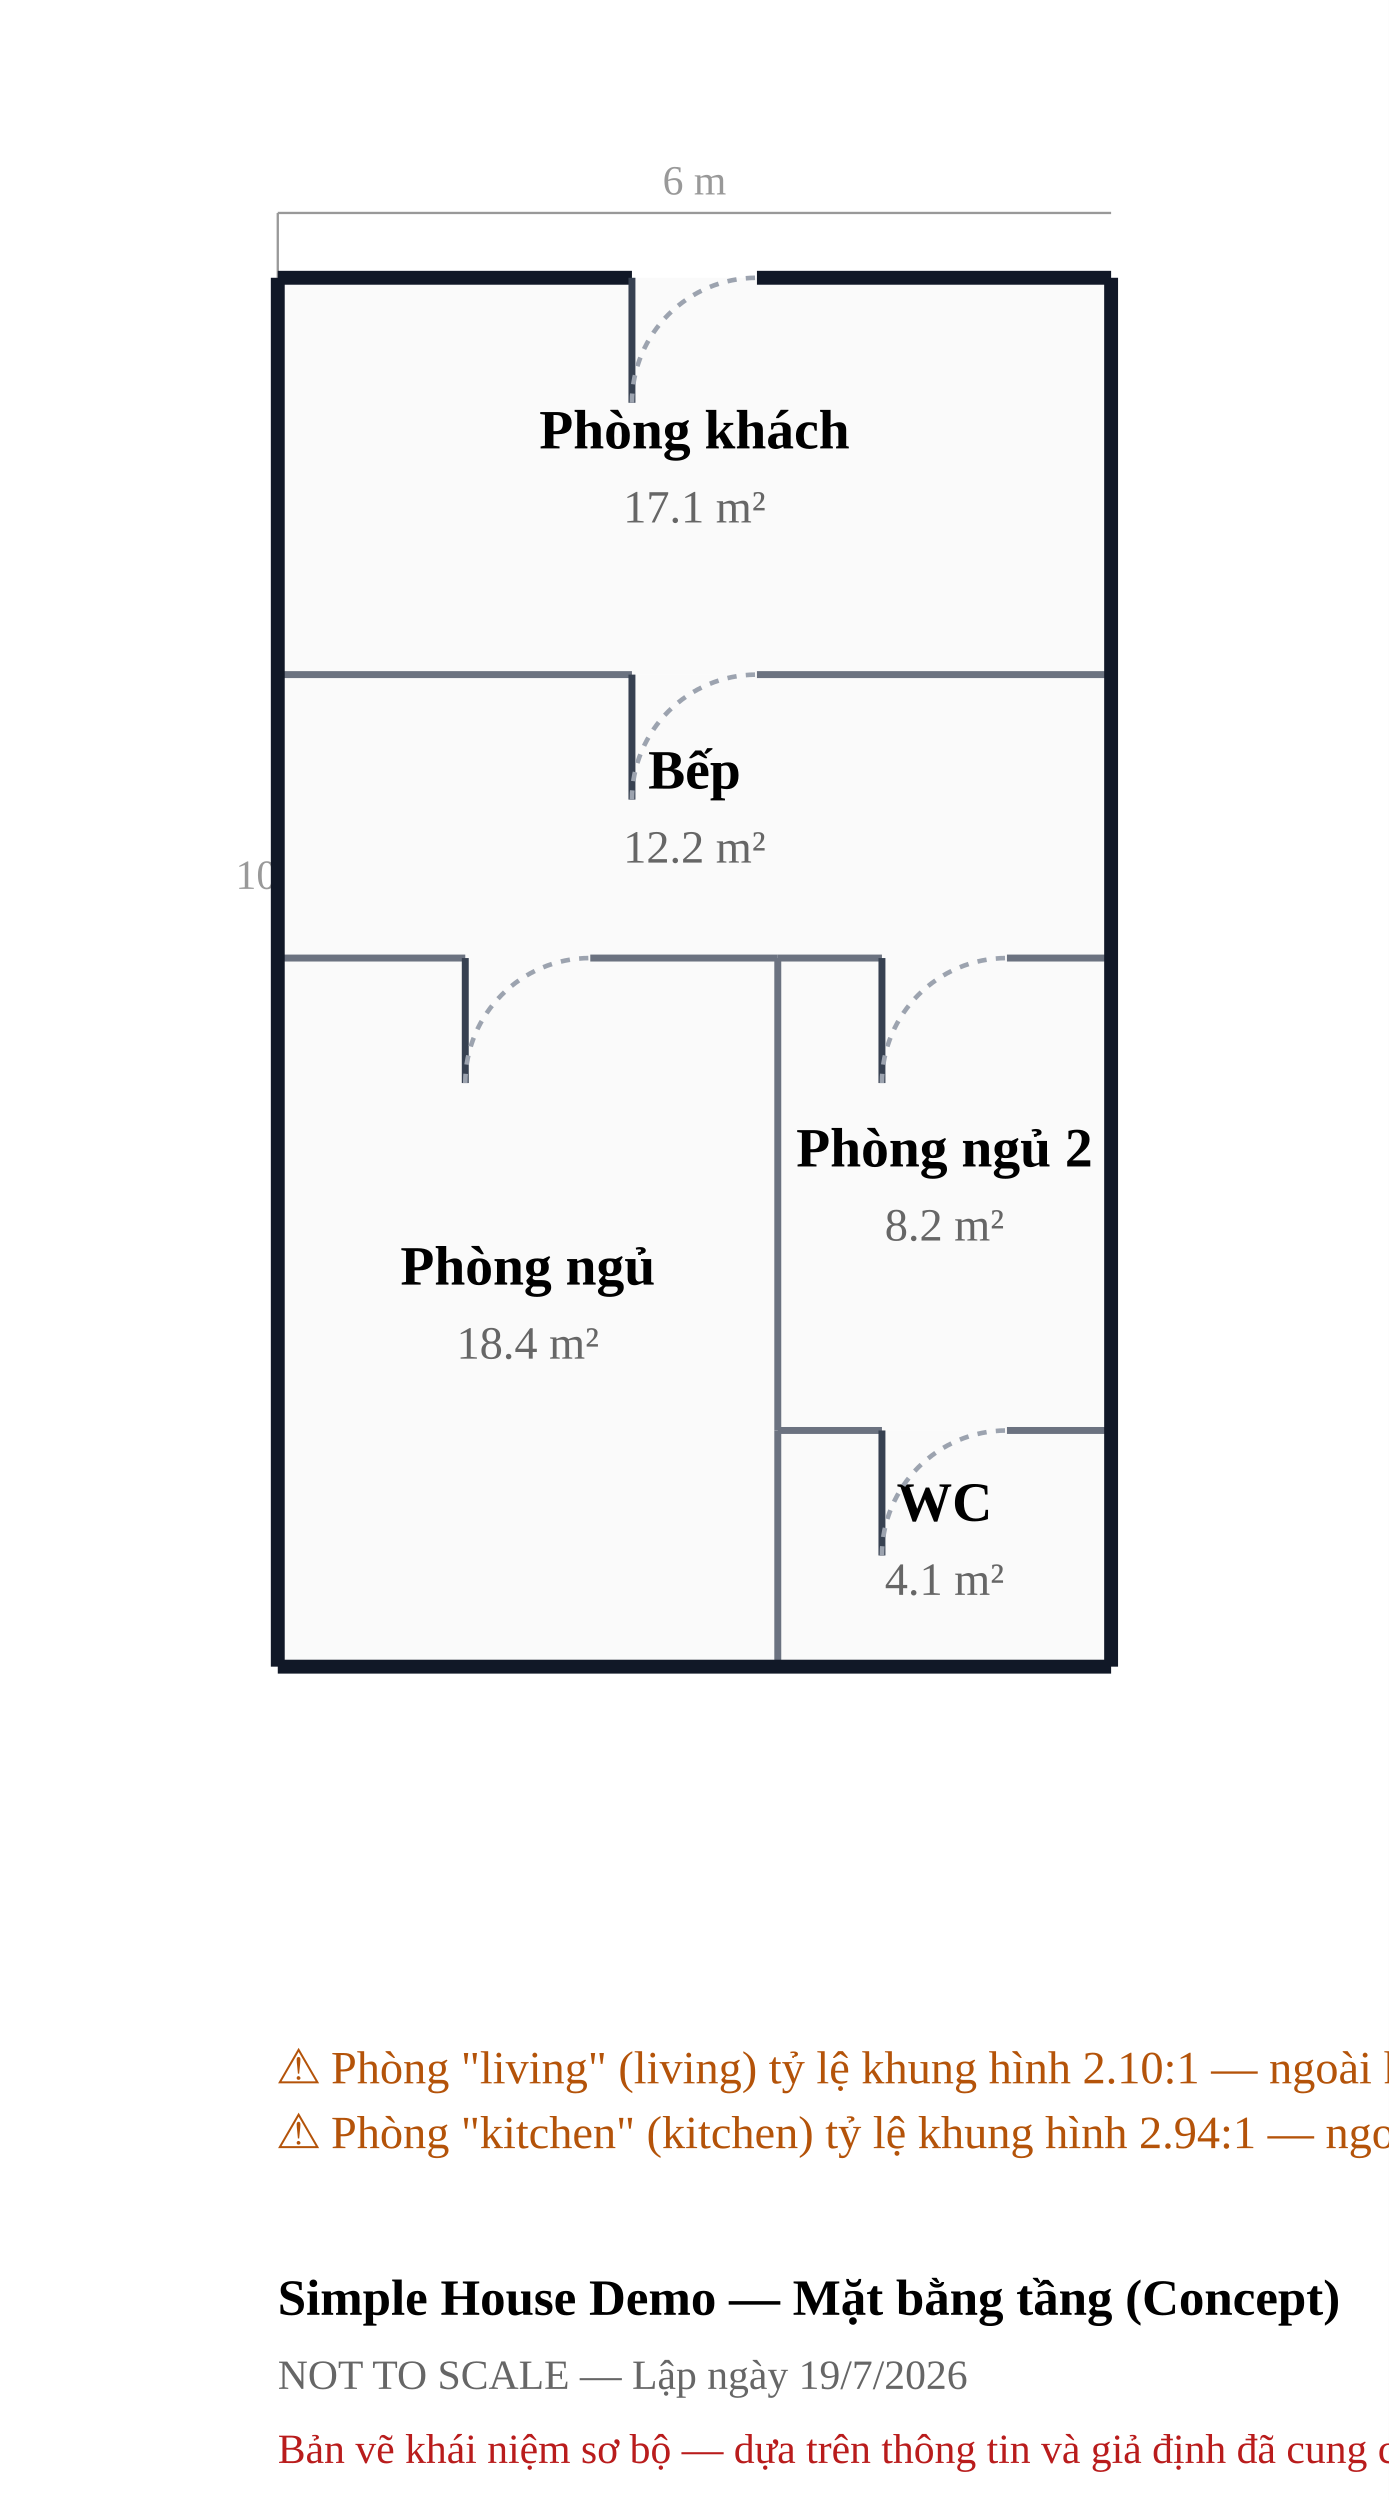
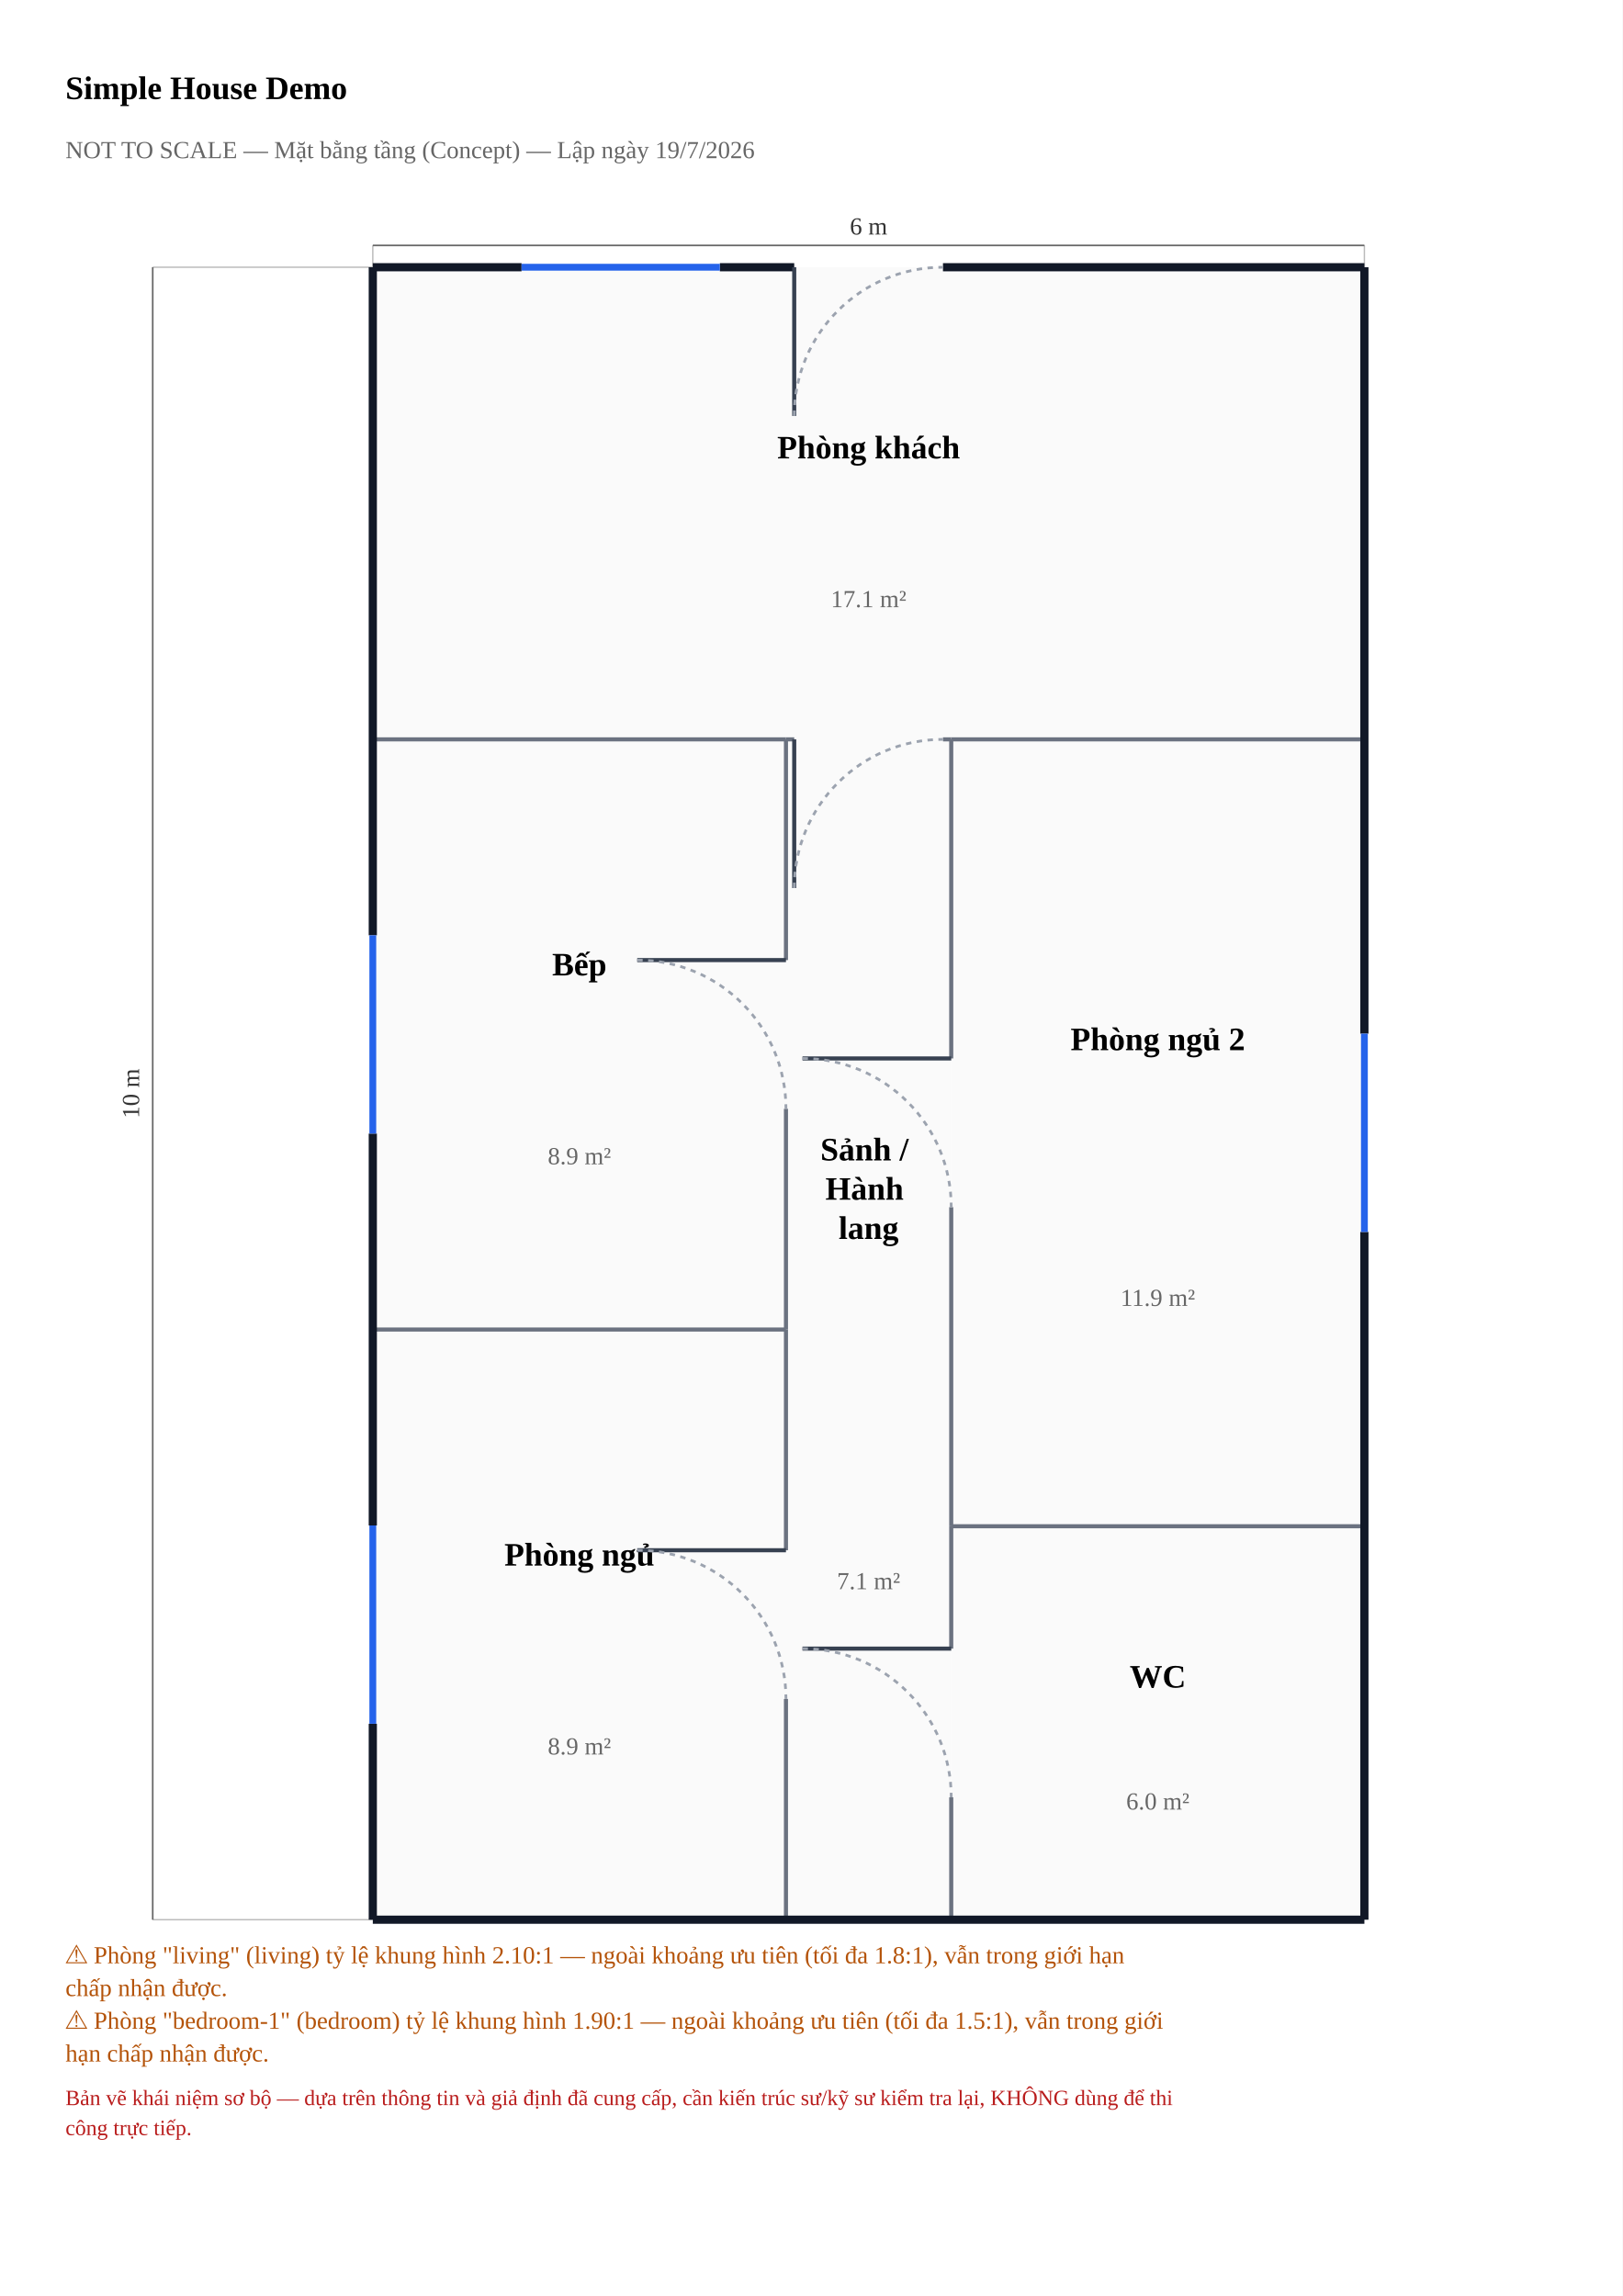
- <svg xmlns="http://www.w3.org/2000/svg" width="100%" viewBox="0 0 300 540" preserveAspectRatio="xMidYMid meet">
-   <rect x="0" y="0" width="300" height="540" fill="#ffffff" />
-   <line x1="60" y1="46" x2="240" y2="46" stroke="#999" stroke-width="0.5" />
-   <text x="150" y="42" text-anchor="middle" font-size="9" fill="#999">6 m</text>
-   <line x1="60" y1="46" x2="60" y2="346" stroke="#999" stroke-width="0.5" />
-   <text x="60" y="192" text-anchor="middle" font-size="9" fill="#999">10 m</text>
-   <line x1="60" y1="131.714" x2="240" y2="131.714" stroke="#999" stroke-width="0.5" />
-   <text x="150" y="127.714" text-anchor="middle" font-size="9" fill="#999">6.0 m</text>
-   <line x1="60" y1="192.939" x2="168" y2="192.939" stroke="#999" stroke-width="0.5" />
-   <text x="114" y="188.939" text-anchor="middle" font-size="9" fill="#999">3.6 m</text>
-   <line x1="168" y1="192.939" x2="240" y2="192.939" stroke="#999" stroke-width="0.5" />
-   <text x="204" y="188.939" text-anchor="middle" font-size="9" fill="#999">2.4 m</text>
-   <line x1="168" y1="294.98" x2="240" y2="294.98" stroke="#999" stroke-width="0.5" />
-   <text x="204" y="290.98" text-anchor="middle" font-size="9" fill="#999">2.4 m</text>
-   <rect x="60" y="60" width="180" height="85.714" fill="#fafafa" stroke="none" />
-   <text x="150" y="96.857" text-anchor="middle" font-size="12" font-weight="600">Phòng khách</text>
-   <text x="150" y="112.857" text-anchor="middle" font-size="10" fill="#666">17.1 m²</text>
-   <rect x="60" y="145.714" width="180" height="61.224" fill="#fafafa" stroke="none" />
-   <text x="150" y="170.327" text-anchor="middle" font-size="12" font-weight="600">Bếp</text>
-   <text x="150" y="186.327" text-anchor="middle" font-size="10" fill="#666">12.2 m²</text>
-   <rect x="60" y="206.939" width="108" height="153.061" fill="#fafafa" stroke="none" />
-   <text x="114" y="277.469" text-anchor="middle" font-size="12" font-weight="600">Phòng ngủ</text>
-   <text x="114" y="293.469" text-anchor="middle" font-size="10" fill="#666">18.4 m²</text>
-   <rect x="168" y="206.939" width="72" height="102.041" fill="#fafafa" stroke="none" />
-   <text x="204" y="251.959" text-anchor="middle" font-size="12" font-weight="600">Phòng ngủ 2</text>
-   <text x="204" y="267.959" text-anchor="middle" font-size="10" fill="#666">8.2 m²</text>
-   <rect x="168" y="308.98" width="72" height="51.02" fill="#fafafa" stroke="none" />
-   <text x="204" y="328.49" text-anchor="middle" font-size="12" font-weight="600">WC</text>
-   <text x="204" y="344.49" text-anchor="middle" font-size="10" fill="#666">4.1 m²</text>
-   <line x1="60" y1="145.714" x2="136.5" y2="145.714" stroke="#6b7280" stroke-width="1.5" />
-   <line x1="163.5" y1="145.714" x2="240" y2="145.714" stroke="#6b7280" stroke-width="1.5" />
-   <line x1="60" y1="206.939" x2="100.5" y2="206.939" stroke="#6b7280" stroke-width="1.5" />
-   <line x1="127.5" y1="206.939" x2="168" y2="206.939" stroke="#6b7280" stroke-width="1.5" />
-   <line x1="168" y1="206.939" x2="190.5" y2="206.939" stroke="#6b7280" stroke-width="1.5" />
-   <line x1="217.5" y1="206.939" x2="240" y2="206.939" stroke="#6b7280" stroke-width="1.5" />
-   <line x1="168" y1="206.939" x2="168" y2="308.98" stroke="#6b7280" stroke-width="1.5" />
-   <line x1="168" y1="308.98" x2="168" y2="360" stroke="#6b7280" stroke-width="1.5" />
-   <line x1="168" y1="308.98" x2="190.5" y2="308.98" stroke="#6b7280" stroke-width="1.5" />
-   <line x1="217.5" y1="308.98" x2="240" y2="308.98" stroke="#6b7280" stroke-width="1.5" />
-   <line x1="60" y1="60" x2="136.5" y2="60" stroke="#111827" stroke-width="3" />
-   <line x1="163.5" y1="60" x2="240" y2="60" stroke="#111827" stroke-width="3" />
-   <line x1="240" y1="60" x2="240" y2="360" stroke="#111827" stroke-width="3" />
-   <line x1="240" y1="360" x2="60" y2="360" stroke="#111827" stroke-width="3" />
-   <line x1="60" y1="360" x2="60" y2="60" stroke="#111827" stroke-width="3" />
-   <line x1="136.5" y1="60" x2="136.5" y2="87" stroke="#374151" stroke-width="1.5" />
-   <path d="M 136.5 87 A 27 27 0 0 1 163.5 60" fill="none" stroke="#9ca3af" stroke-width="1" stroke-dasharray="2,2" />
-   <line x1="136.5" y1="145.714" x2="136.5" y2="172.714" stroke="#374151" stroke-width="1.5" />
-   <path d="M 136.5 172.714 A 27 27 0 0 1 163.5 145.714" fill="none" stroke="#9ca3af" stroke-width="1" stroke-dasharray="2,2" />
-   <line x1="100.5" y1="206.939" x2="100.5" y2="233.939" stroke="#374151" stroke-width="1.5" />
-   <path d="M 100.5 233.939 A 27 27 0 0 1 127.5 206.939" fill="none" stroke="#9ca3af" stroke-width="1" stroke-dasharray="2,2" />
-   <line x1="190.5" y1="206.939" x2="190.5" y2="233.939" stroke="#374151" stroke-width="1.5" />
-   <path d="M 190.5 233.939 A 27 27 0 0 1 217.5 206.939" fill="none" stroke="#9ca3af" stroke-width="1" stroke-dasharray="2,2" />
-   <line x1="190.5" y1="308.98" x2="190.5" y2="335.98" stroke="#374151" stroke-width="1.5" />
-   <path d="M 190.5 335.98 A 27 27 0 0 1 217.5 308.98" fill="none" stroke="#9ca3af" stroke-width="1" stroke-dasharray="2,2" />
-   <text x="60" y="450" font-size="10" fill="#b45309">⚠ Phòng "living" (living) tỷ lệ khung hình 2.10:1 — ngoài khoảng ưu tiên (tối đa 1.8:1), vẫn trong giới hạn chấp nhận được.</text>
-   <text x="60" y="464" font-size="10" fill="#b45309">⚠ Phòng "kitchen" (kitchen) tỷ lệ khung hình 2.94:1 — ngoài khoảng ưu tiên (tối đa 2.2:1), vẫn trong giới hạn chấp nhận được.</text>
-   <text x="60" y="500" font-size="11" font-weight="600">Simple House Demo — Mặt bằng tầng (Concept)</text>
-   <text x="60" y="516" font-size="9" fill="#666">NOT TO SCALE — Lập ngày 19/7/2026</text>
-   <text x="60" y="532" font-size="9" fill="#b91c1c">Bản vẽ khái niệm sơ bộ — dựa trên thông tin và giả định đã cung cấp, cần kiến trúc sư/kỹ sư kiểm tra lại, KHÔNG dùng để thi công trực tiếp.</text>
+ <svg xmlns="http://www.w3.org/2000/svg" width="100%" viewBox="0 0 595 842" preserveAspectRatio="xMidYMid meet">
+   <rect x="0" y="0" width="595" height="842" fill="#ffffff" />
+   <text x="24" font-size="12" font-weight="700">
+     <tspan x="24" y="36.32">Simple House Demo</tspan>
+   </text>
+   <text x="24" y="58" font-size="9" fill="#666">NOT TO SCALE — Mặt bằng tầng (Concept) — Lập ngày 19/7/2026</text>
+   <line x1="136.7" y1="90" x2="136.7" y2="98" stroke="#bbb" stroke-width="0.5" />
+   <line x1="500.3" y1="90" x2="500.3" y2="98" stroke="#bbb" stroke-width="0.5" />
+   <line x1="136.7" y1="90" x2="500.3" y2="90" stroke="#666" stroke-width="0.6" />
+   <text x="318.5" y="86" text-anchor="middle" font-size="9" fill="#333">6 m</text>
+   <line x1="56" y1="98" x2="136.7" y2="98" stroke="#bbb" stroke-width="0.5" />
+   <line x1="56" y1="704" x2="136.7" y2="704" stroke="#bbb" stroke-width="0.5" />
+   <line x1="56" y1="98" x2="56" y2="704" stroke="#666" stroke-width="0.6" />
+   <text x="0" y="0" text-anchor="middle" font-size="9" fill="#333" transform="translate(51, 401) rotate(-90)">10 m</text>
+   <line x1="136.7" y1="261.143" x2="288.2" y2="261.143" stroke="#ccc" stroke-width="0.5" />
+   <text x="212.45" y="258.143" text-anchor="middle" font-size="8" fill="#999">2.5 m</text>
+   <line x1="136.7" y1="477.571" x2="288.2" y2="477.571" stroke="#ccc" stroke-width="0.5" />
+   <text x="212.45" y="474.571" text-anchor="middle" font-size="8" fill="#999">2.5 m</text>
+   <line x1="348.8" y1="261.143" x2="500.3" y2="261.143" stroke="#ccc" stroke-width="0.5" />
+   <text x="424.55" y="258.143" text-anchor="middle" font-size="8" fill="#999">2.5 m</text>
+   <line x1="348.8" y1="549.714" x2="500.3" y2="549.714" stroke="#ccc" stroke-width="0.5" />
+   <text x="424.55" y="546.714" text-anchor="middle" font-size="8" fill="#999">2.5 m</text>
+   <line x1="288.2" y1="261.143" x2="348.8" y2="261.143" stroke="#ccc" stroke-width="0.5" />
+   <text x="318.5" y="258.143" text-anchor="middle" font-size="8" fill="#999">1.0 m</text>
+   <rect x="136.7" y="98" width="363.6" height="173.143" fill="#fafafa" stroke="none" />
+   <text x="318.5" font-size="12" text-anchor="middle" font-weight="600">
+     <tspan x="318.5" y="168.114">Phòng khách</tspan>
+   </text>
+   <text x="318.5" y="222.663" text-anchor="middle" font-size="9" fill="#666">17.1 m²</text>
+   <rect x="136.7" y="271.143" width="151.5" height="216.429" fill="#fafafa" stroke="none" />
+   <text x="212.45" font-size="12" text-anchor="middle" font-weight="600">
+     <tspan x="212.45" y="357.706">Bếp</tspan>
+   </text>
+   <text x="212.45" y="426.971" text-anchor="middle" font-size="9" fill="#666">8.9 m²</text>
+   <rect x="136.7" y="487.571" width="151.5" height="216.429" fill="#fafafa" stroke="none" />
+   <text x="212.45" font-size="12" text-anchor="middle" font-weight="600">
+     <tspan x="212.45" y="574.134">Phòng ngủ</tspan>
+   </text>
+   <text x="212.45" y="643.4" text-anchor="middle" font-size="9" fill="#666">8.9 m²</text>
+   <rect x="348.8" y="271.143" width="151.5" height="288.571" fill="#fafafa" stroke="none" />
+   <text x="424.55" font-size="12" text-anchor="middle" font-weight="600">
+     <tspan x="424.55" y="385.12">Phòng ngủ 2</tspan>
+   </text>
+   <text x="424.55" y="478.914" text-anchor="middle" font-size="9" fill="#666">11.9 m²</text>
+   <rect x="348.8" y="559.714" width="151.5" height="144.286" fill="#fafafa" stroke="none" />
+   <text x="424.55" font-size="12" text-anchor="middle" font-weight="600">
+     <tspan x="424.55" y="618.863">WC</tspan>
+   </text>
+   <text x="424.55" y="663.6" text-anchor="middle" font-size="9" fill="#666">6.0 m²</text>
+   <rect x="288.2" y="271.143" width="60.6" height="432.857" fill="#fafafa" stroke="none" />
+   <text x="318.5" font-size="12" text-anchor="middle" font-weight="600">
+     <tspan x="318.5" y="425.549">Sảnh /</tspan>
+     <tspan x="318.5" y="439.949">Hành</tspan>
+     <tspan x="318.5" y="454.349">lang</tspan>
+   </text>
+   <text x="318.5" y="582.8" text-anchor="middle" font-size="9" fill="#666">7.1 m²</text>
+   <line x1="136.7" y1="271.143" x2="288.2" y2="271.143" stroke="#6b7280" stroke-width="1.5" />
+   <line x1="348.8" y1="271.143" x2="500.3" y2="271.143" stroke="#6b7280" stroke-width="1.5" />
+   <line x1="288.2" y1="271.143" x2="291.23" y2="271.143" stroke="#6b7280" stroke-width="1.5" />
+   <line x1="345.77" y1="271.143" x2="348.8" y2="271.143" stroke="#6b7280" stroke-width="1.5" />
+   <line x1="136.7" y1="487.571" x2="288.2" y2="487.571" stroke="#6b7280" stroke-width="1.5" />
+   <line x1="288.2" y1="271.143" x2="288.2" y2="352.087" stroke="#6b7280" stroke-width="1.5" />
+   <line x1="288.2" y1="406.627" x2="288.2" y2="487.571" stroke="#6b7280" stroke-width="1.5" />
+   <line x1="288.2" y1="487.571" x2="288.2" y2="568.516" stroke="#6b7280" stroke-width="1.5" />
+   <line x1="288.2" y1="623.056" x2="288.2" y2="704" stroke="#6b7280" stroke-width="1.5" />
+   <line x1="348.8" y1="559.714" x2="500.3" y2="559.714" stroke="#6b7280" stroke-width="1.5" />
+   <line x1="348.8" y1="271.143" x2="348.8" y2="388.159" stroke="#6b7280" stroke-width="1.5" />
+   <line x1="348.8" y1="442.699" x2="348.8" y2="559.714" stroke="#6b7280" stroke-width="1.5" />
+   <line x1="348.8" y1="559.714" x2="348.8" y2="604.587" stroke="#6b7280" stroke-width="1.5" />
+   <line x1="348.8" y1="659.127" x2="348.8" y2="704" stroke="#6b7280" stroke-width="1.5" />
+   <line x1="136.7" y1="98" x2="191.24" y2="98" stroke="#111827" stroke-width="3" />
+   <line x1="263.96" y1="98" x2="291.23" y2="98" stroke="#111827" stroke-width="3" />
+   <line x1="345.77" y1="98" x2="500.3" y2="98" stroke="#111827" stroke-width="3" />
+   <line x1="500.3" y1="98" x2="500.3" y2="379.069" stroke="#111827" stroke-width="3" />
+   <line x1="500.3" y1="451.789" x2="500.3" y2="704" stroke="#111827" stroke-width="3" />
+   <line x1="500.3" y1="704" x2="136.7" y2="704" stroke="#111827" stroke-width="3" />
+   <line x1="136.7" y1="704" x2="136.7" y2="632.146" stroke="#111827" stroke-width="3" />
+   <line x1="136.7" y1="559.426" x2="136.7" y2="415.717" stroke="#111827" stroke-width="3" />
+   <line x1="136.7" y1="342.997" x2="136.7" y2="98" stroke="#111827" stroke-width="3" />
+   <line x1="291.23" y1="98" x2="291.23" y2="152.54" stroke="#374151" stroke-width="1.5" />
+   <path d="M 291.23 152.54 A 54.54 54.54 0 0 1 345.77 98" fill="none" stroke="#9ca3af" stroke-width="1" stroke-dasharray="2,2" />
+   <line x1="291.23" y1="271.143" x2="291.23" y2="325.683" stroke="#374151" stroke-width="1.5" />
+   <path d="M 291.23 325.683 A 54.54 54.54 0 0 1 345.77 271.143" fill="none" stroke="#9ca3af" stroke-width="1" stroke-dasharray="2,2" />
+   <line x1="288.2" y1="352.087" x2="233.66" y2="352.087" stroke="#374151" stroke-width="1.5" />
+   <path d="M 233.66 352.087 A 54.54 54.54 0 0 1 288.2 406.627" fill="none" stroke="#9ca3af" stroke-width="1" stroke-dasharray="2,2" />
+   <line x1="348.8" y1="388.159" x2="294.26" y2="388.159" stroke="#374151" stroke-width="1.5" />
+   <path d="M 294.26 388.159 A 54.54 54.54 0 0 1 348.8 442.699" fill="none" stroke="#9ca3af" stroke-width="1" stroke-dasharray="2,2" />
+   <line x1="288.2" y1="568.516" x2="233.66" y2="568.516" stroke="#374151" stroke-width="1.5" />
+   <path d="M 233.66 568.516 A 54.54 54.54 0 0 1 288.2 623.056" fill="none" stroke="#9ca3af" stroke-width="1" stroke-dasharray="2,2" />
+   <line x1="348.8" y1="604.587" x2="294.26" y2="604.587" stroke="#374151" stroke-width="1.5" />
+   <path d="M 294.26 604.587 A 54.54 54.54 0 0 1 348.8 659.127" fill="none" stroke="#9ca3af" stroke-width="1" stroke-dasharray="2,2" />
+   <line x1="191.24" y1="98" x2="263.96" y2="98" stroke="#2563eb" stroke-width="2.5" />
+   <line x1="136.7" y1="415.717" x2="136.7" y2="342.997" stroke="#2563eb" stroke-width="2.5" />
+   <line x1="136.7" y1="632.146" x2="136.7" y2="559.426" stroke="#2563eb" stroke-width="2.5" />
+   <line x1="500.3" y1="379.069" x2="500.3" y2="451.789" stroke="#2563eb" stroke-width="2.5" />
+   <text x="24" y="720" font-size="9" fill="#b45309">⚠ Phòng "living" (living) tỷ lệ khung hình 2.10:1 — ngoài khoảng ưu tiên (tối đa 1.8:1), vẫn trong giới hạn</text>
+   <text x="24" y="732" font-size="9" fill="#b45309">chấp nhận được.</text>
+   <text x="24" y="744" font-size="9" fill="#b45309">⚠ Phòng "bedroom-1" (bedroom) tỷ lệ khung hình 1.90:1 — ngoài khoảng ưu tiên (tối đa 1.5:1), vẫn trong giới</text>
+   <text x="24" y="756" font-size="9" fill="#b45309">hạn chấp nhận được.</text>
+   <text x="24" y="772" font-size="8" fill="#b91c1c">Bản vẽ khái niệm sơ bộ — dựa trên thông tin và giả định đã cung cấp, cần kiến trúc sư/kỹ sư kiểm tra lại, KHÔNG dùng để thi</text>
+   <text x="24" y="783" font-size="8" fill="#b91c1c">công trực tiếp.</text>
</svg>
